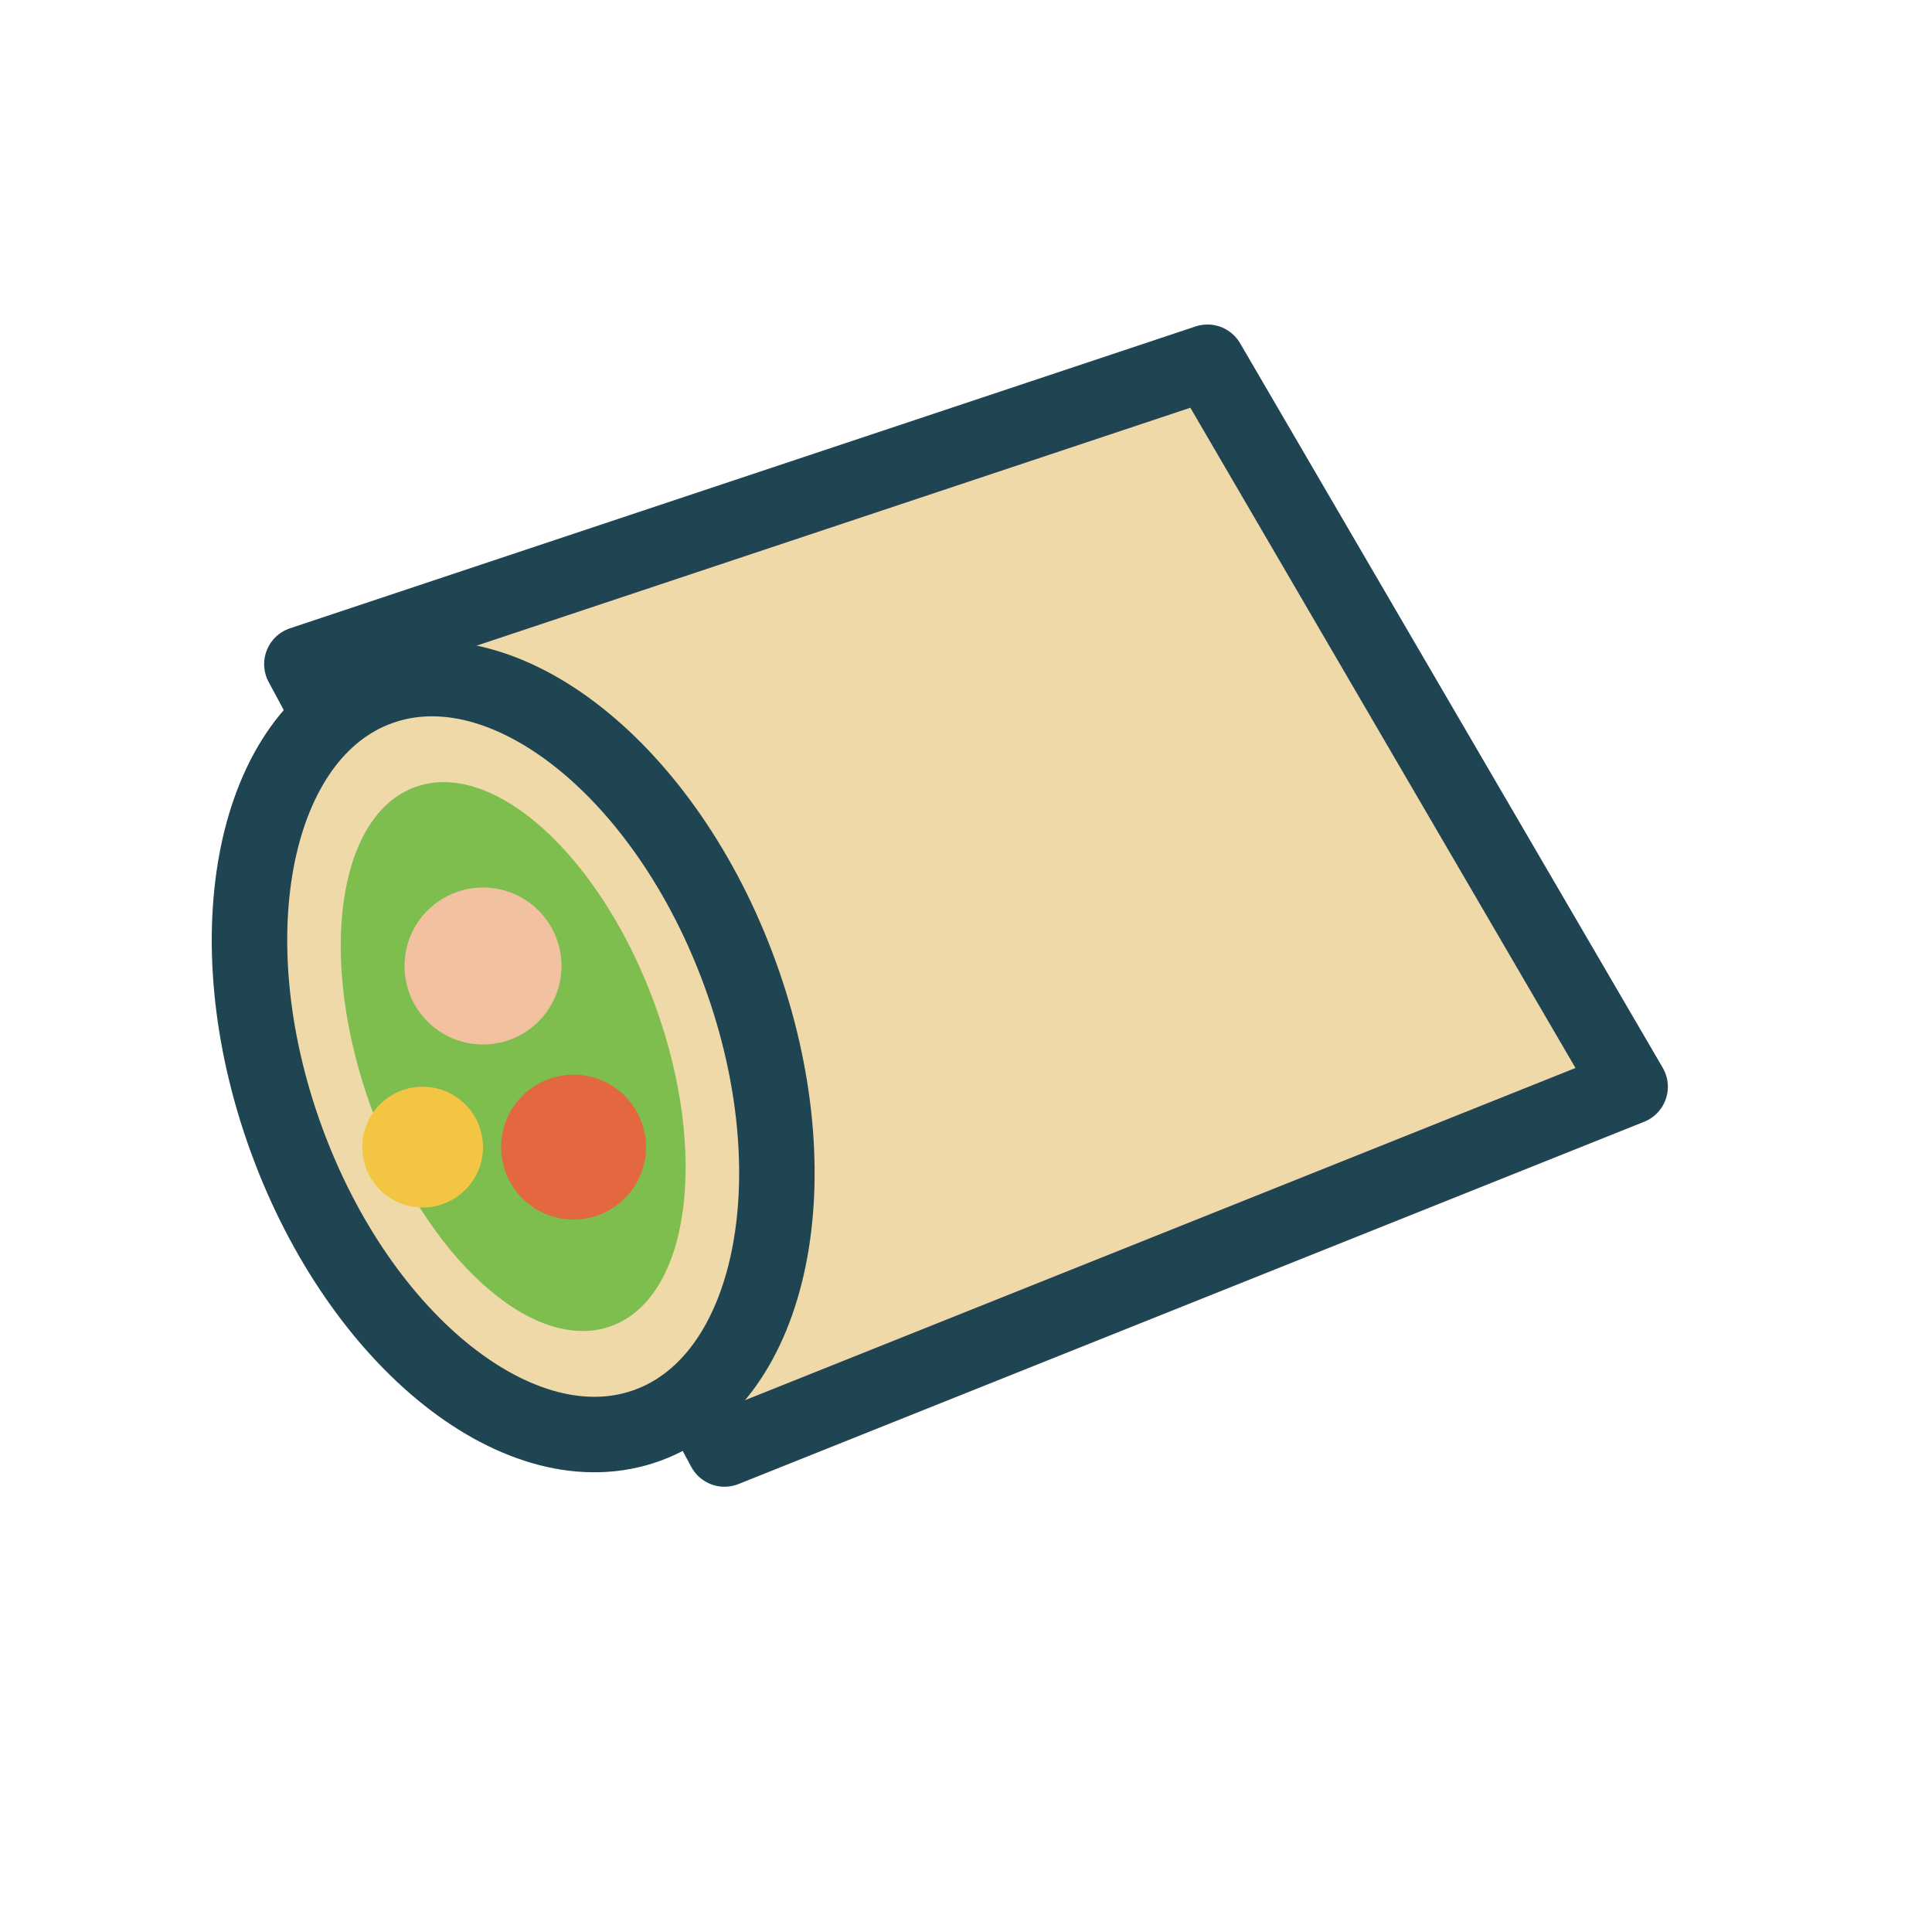
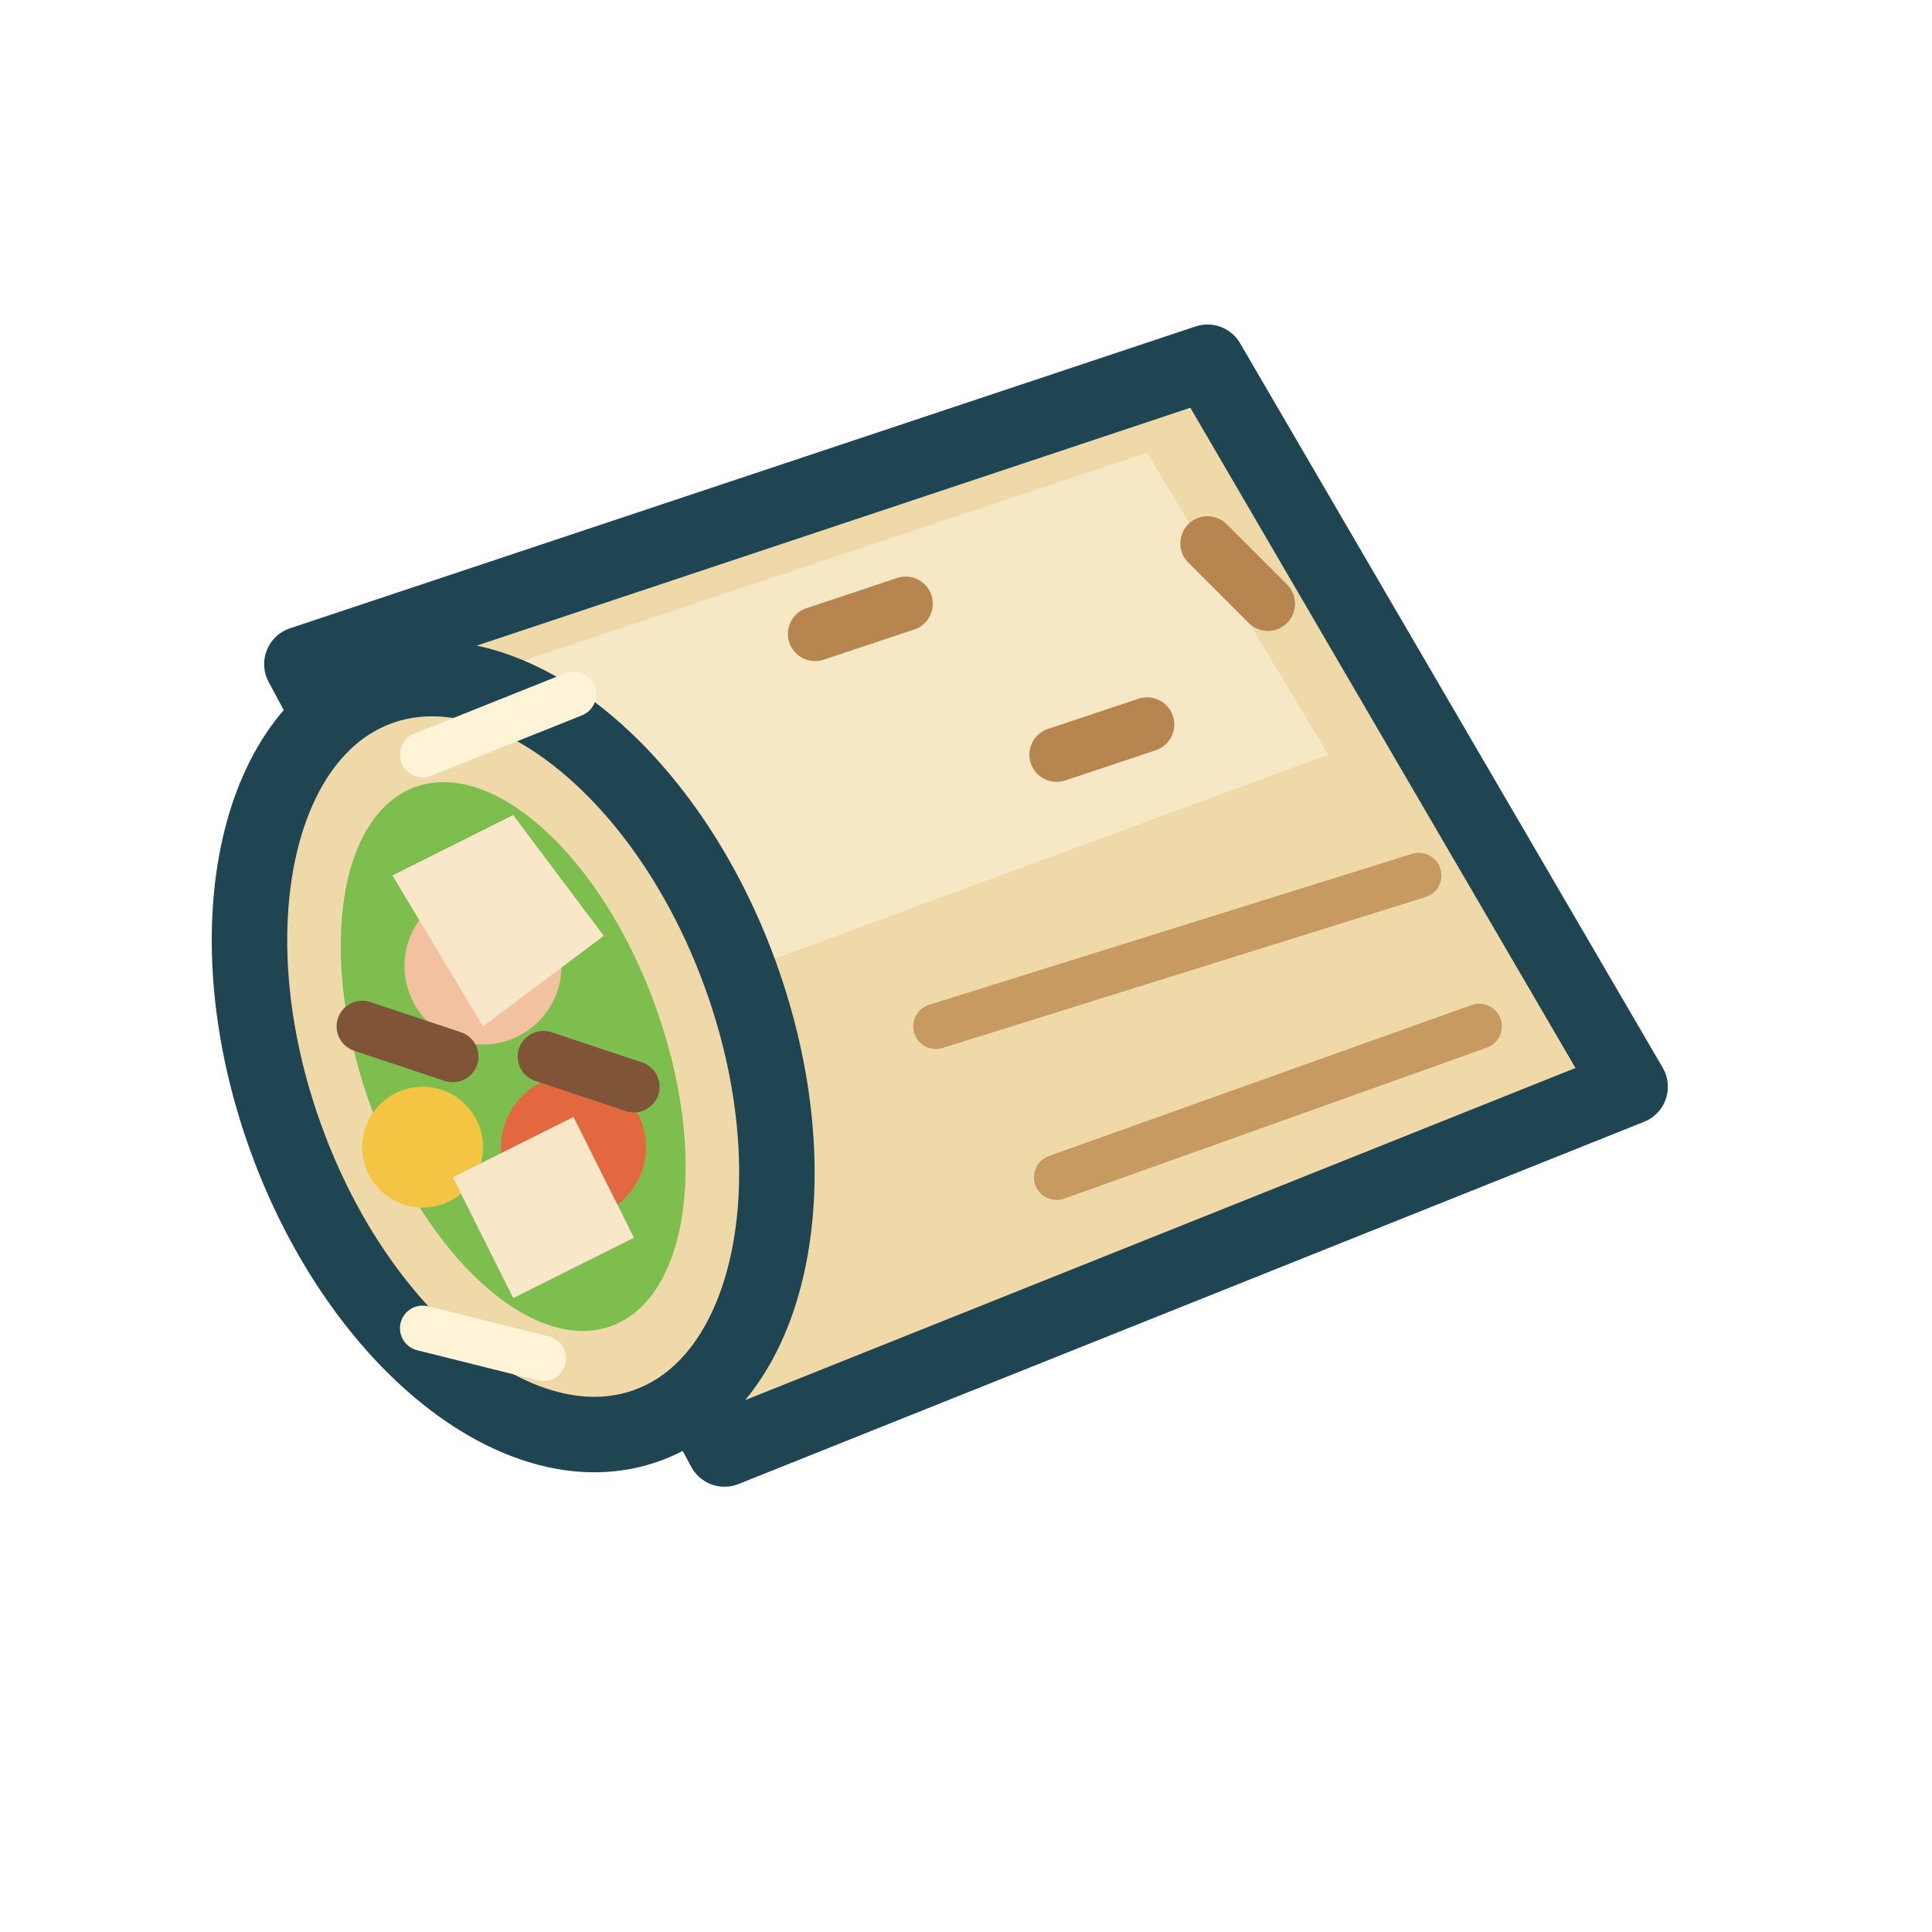
<svg xmlns="http://www.w3.org/2000/svg" viewBox="0 0 64 64">
  <path d="M10 22l30-10 14 24-30 12z" fill="#EFD9A8" stroke="#1F4552" stroke-width="2.5" stroke-linejoin="round" />
+   <path d="m17 22 21-7 6 10-19 7" fill="#F7E8C5" />
+   <path d="m31 34 16-5m-12 10 14-5" fill="none" stroke="#C69A60" stroke-width="1.5" stroke-linecap="round" />
+   <path d="m27 21 3-1m5 5 3-1m2-6 2 2" fill="none" stroke="#B78650" stroke-width="1.8" stroke-linecap="round" />
  <ellipse cx="17" cy="35" rx="8" ry="13" transform="rotate(-20 17 35)" fill="#EFD9A8" stroke="#1F4552" stroke-width="2.5" />
  <ellipse cx="17" cy="35" rx="5" ry="9.5" transform="rotate(-20 17 35)" fill="#7DBE4F" />
  <circle cx="16" cy="32" r="2.6" fill="#F2C1A0" />
  <circle cx="19" cy="38" r="2.4" fill="#E4683F" />
  <circle cx="14" cy="38" r="2" fill="#F4C542" />
+   <path d="m13 29 4-2 3 4-4 3zm2 10 4-2 2 4-4 2z" fill="#F8E7C8" />
+   <path d="m12 34 3 1m3 0 3 1" fill="none" stroke="#805437" stroke-width="1.7" stroke-linecap="round" />
+   <path d="m14 25 5-2m-5 21 4 1" fill="none" stroke="#FFF4D8" stroke-width="1.5" stroke-linecap="round" />
</svg>
